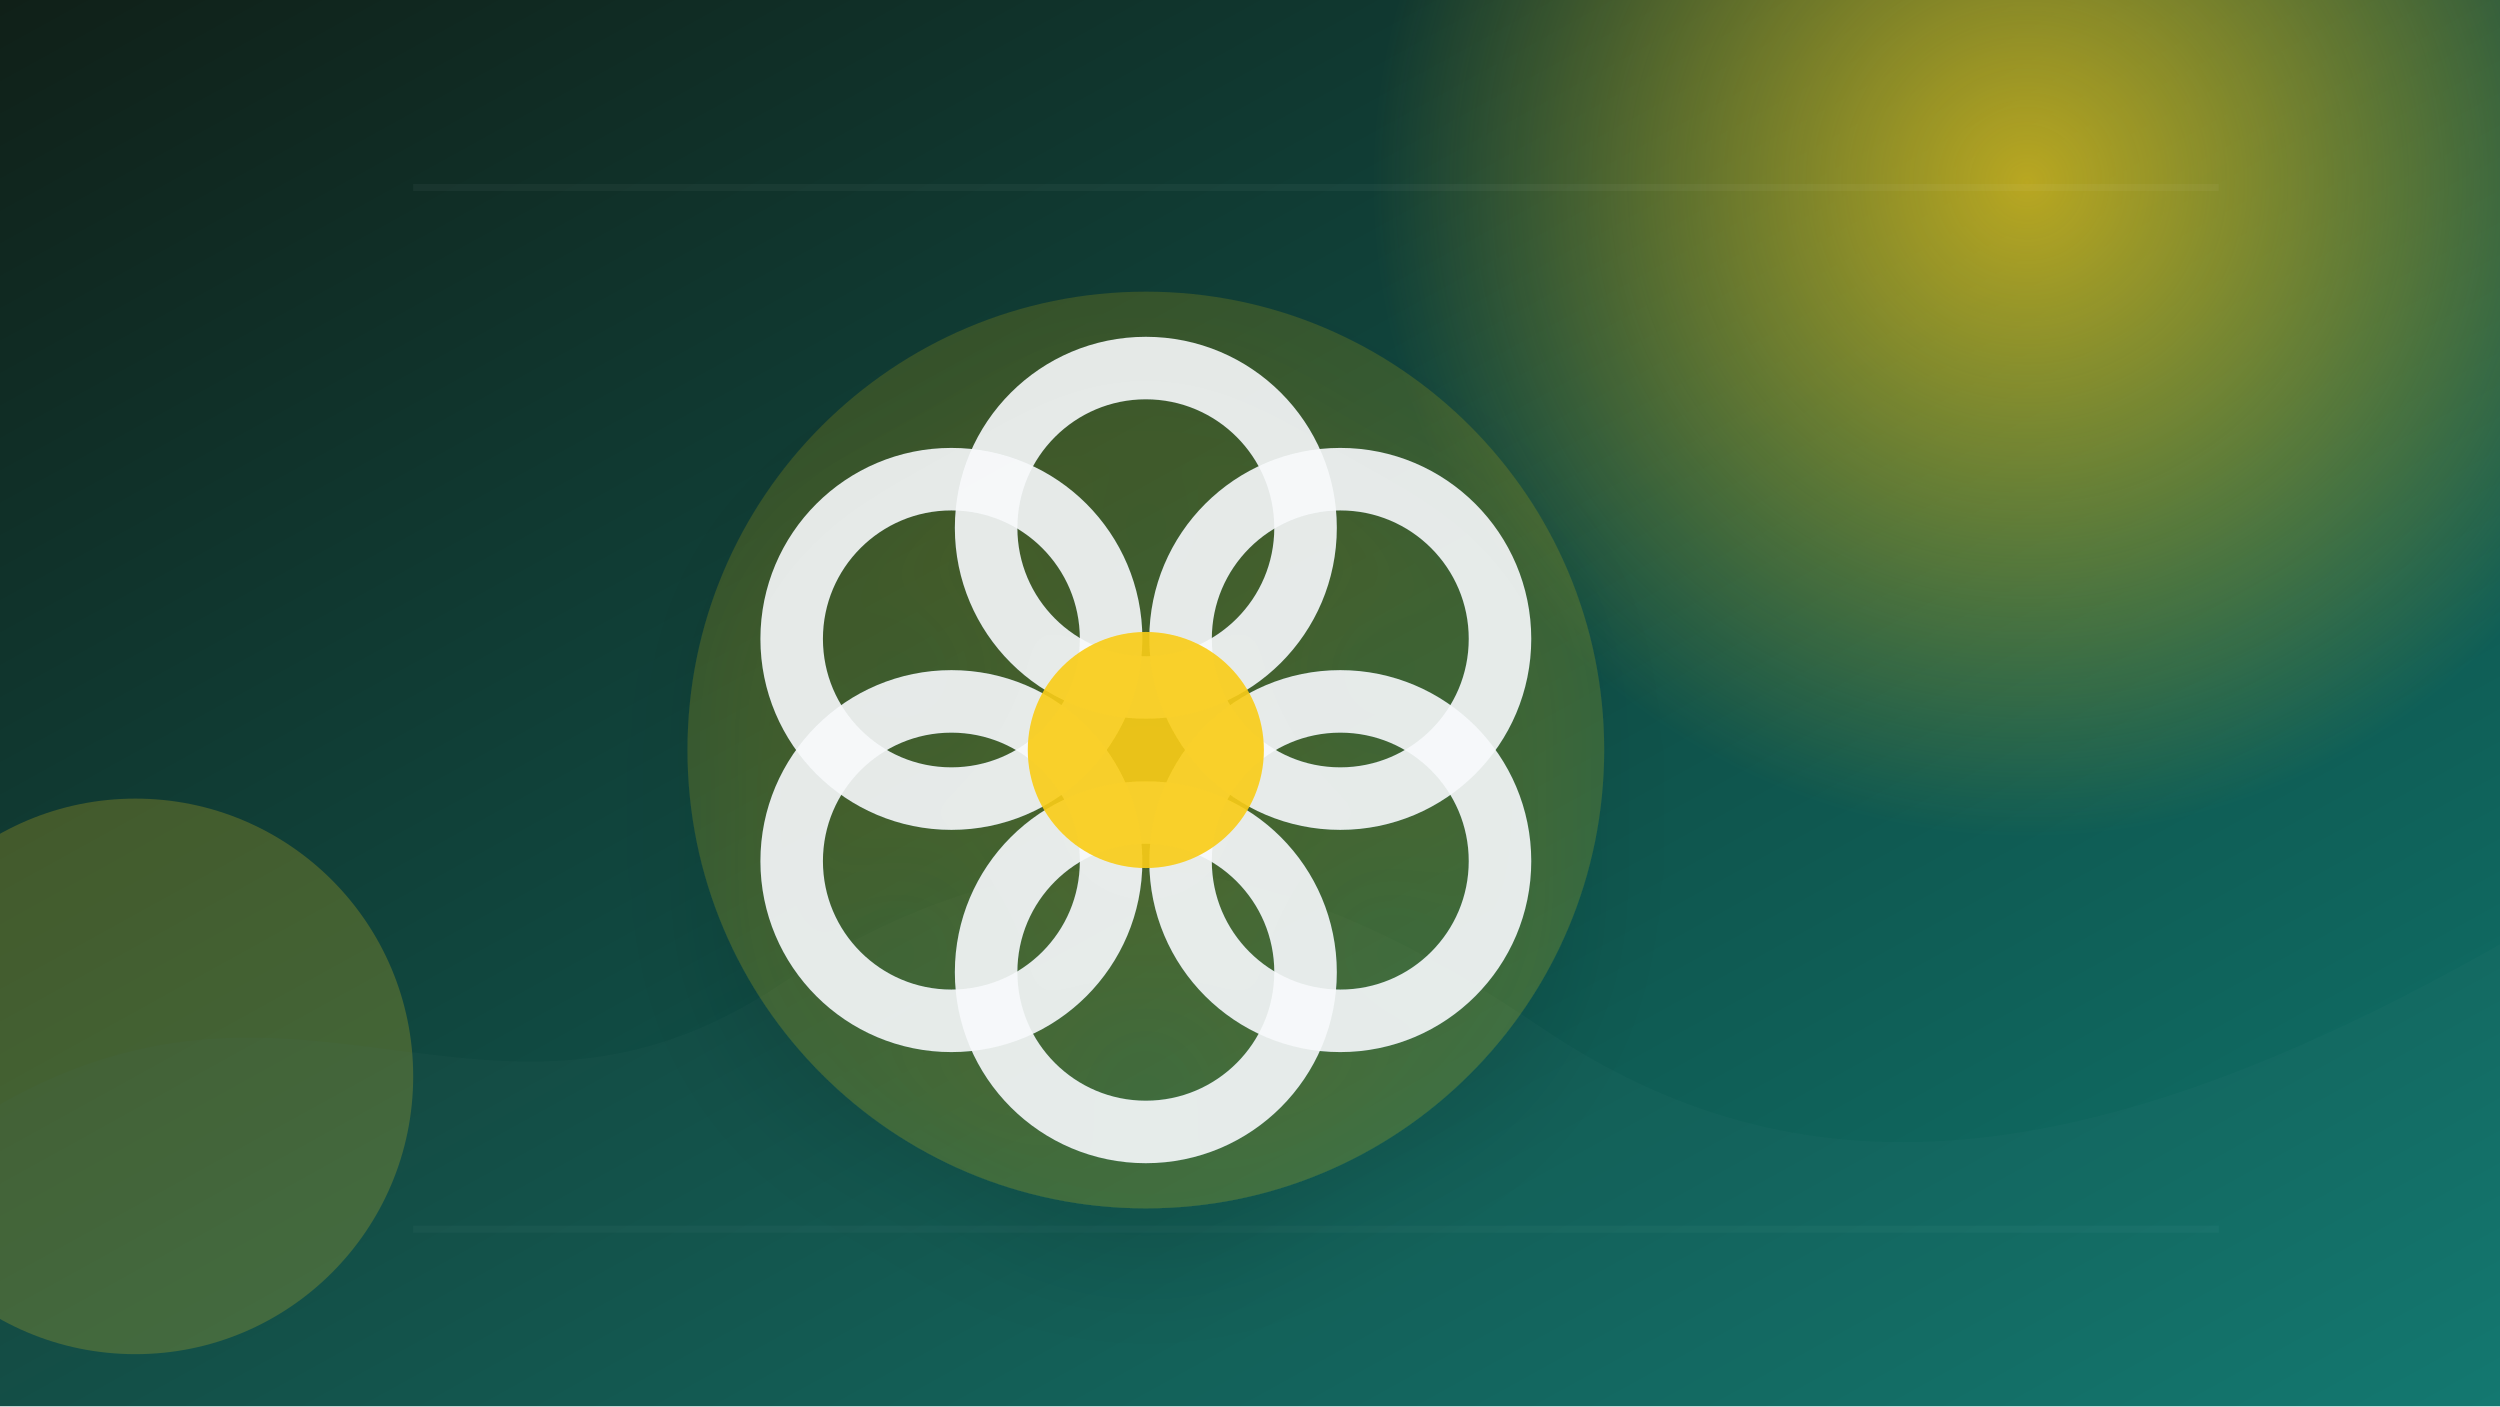
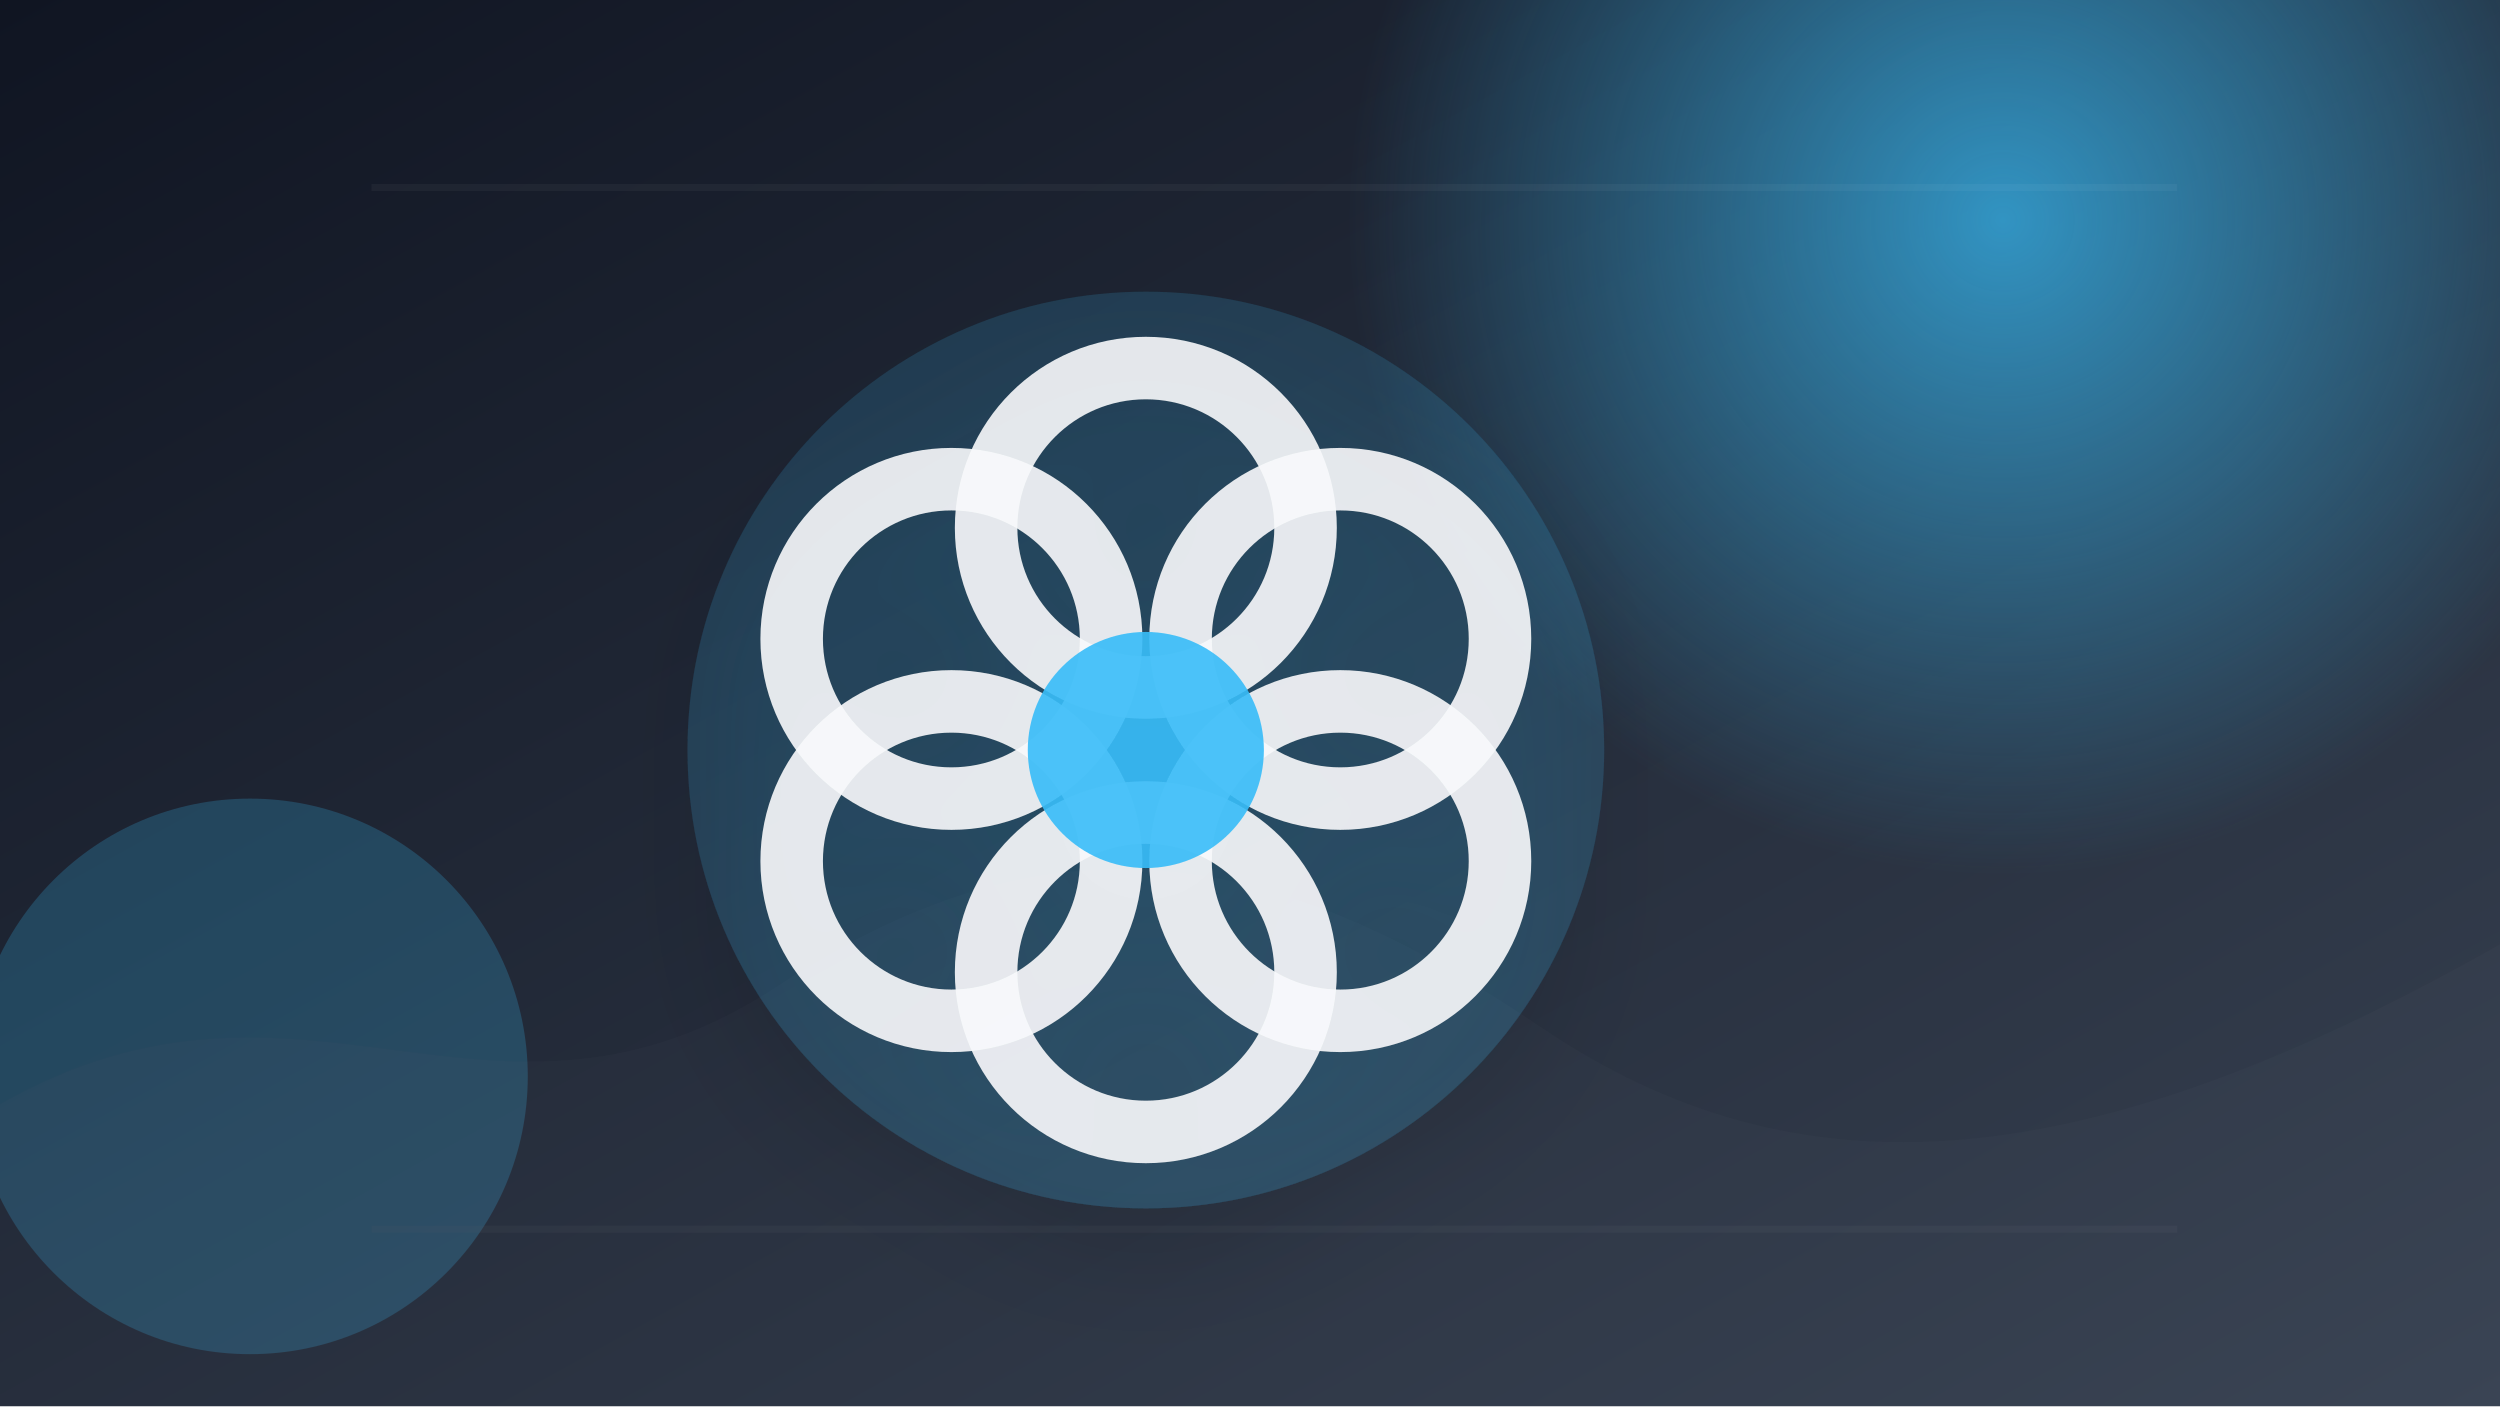
<svg xmlns="http://www.w3.org/2000/svg" width="720" height="405" viewBox="0 0 720 405">
  <defs>
    <linearGradient id="bg" x1="0" x2="1" y1="0" y2="1">
-       <stop offset="0" stop-color="#102018" />
-       <stop offset="1" stop-color="#0f766e" />
+       <stop offset="0" stop-color="#101522" />
+       <stop offset="1" stop-color="#374151" />
    </linearGradient>
    <radialGradient id="glow" cx="50%" cy="50%" r="50%">
-       <stop offset="0" stop-color="#facc15" stop-opacity=".72" />
-       <stop offset="1" stop-color="#facc15" stop-opacity="0" />
+       <stop offset="0" stop-color="#38bdf8" stop-opacity=".72" />
+       <stop offset="1" stop-color="#38bdf8" stop-opacity="0" />
    </radialGradient>
    <filter id="shadow" x="-20%" y="-20%" width="140%" height="140%">
      <feDropShadow dx="0" dy="18" stdDeviation="18" flood-color="#000000" flood-opacity=".24" />
    </filter>
  </defs>
  <rect width="720" height="405" fill="url(#bg)" />
-   <circle cx="584" cy="52" r="190" fill="url(#glow)" />
+   <circle cx="577" cy="63" r="190" fill="url(#glow)" />
  <g opacity=".22">
-     <circle cx="39" cy="310" r="80" fill="#facc15" />
+     <circle cx="72" cy="310" r="80" fill="#38bdf8" />
    <path d="M0 318C88 268 142 338 224 284s146-38 220 12 156 44 276-24v133H0z" fill="#f8fafc" opacity=".08" />
-     <path d="M119 54h520" stroke="#f8fafc" stroke-width="2" opacity=".18" />
-     <path d="M119 354h520" stroke="#f8fafc" stroke-width="2" opacity=".14" />
+     <path d="M107 54h520" stroke="#f8fafc" stroke-width="2" opacity=".18" />
+     <path d="M107 354h520" stroke="#f8fafc" stroke-width="2" opacity=".14" />
  </g>
  <g filter="url(#shadow)">
    <g>
-       <circle cx="330" cy="216" r="132" fill="#facc15" opacity=".16" />
+       <circle cx="330" cy="216" r="132" fill="#38bdf8" opacity=".16" />
      <circle cx="330" cy="152" r="46" fill="none" stroke="#f8fafc" stroke-width="18" opacity=".9" />
      <circle cx="386" cy="184" r="46" fill="none" stroke="#f8fafc" stroke-width="18" opacity=".9" />
      <circle cx="386" cy="248" r="46" fill="none" stroke="#f8fafc" stroke-width="18" opacity=".9" />
      <circle cx="330" cy="280" r="46" fill="none" stroke="#f8fafc" stroke-width="18" opacity=".9" />
      <circle cx="274" cy="248" r="46" fill="none" stroke="#f8fafc" stroke-width="18" opacity=".9" />
      <circle cx="274" cy="184" r="46" fill="none" stroke="#f8fafc" stroke-width="18" opacity=".9" />
-       <circle cx="330" cy="216" r="34" fill="#facc15" opacity=".9" />
+       <circle cx="330" cy="216" r="34" fill="#38bdf8" opacity=".9" />
    </g>
  </g>
</svg>
